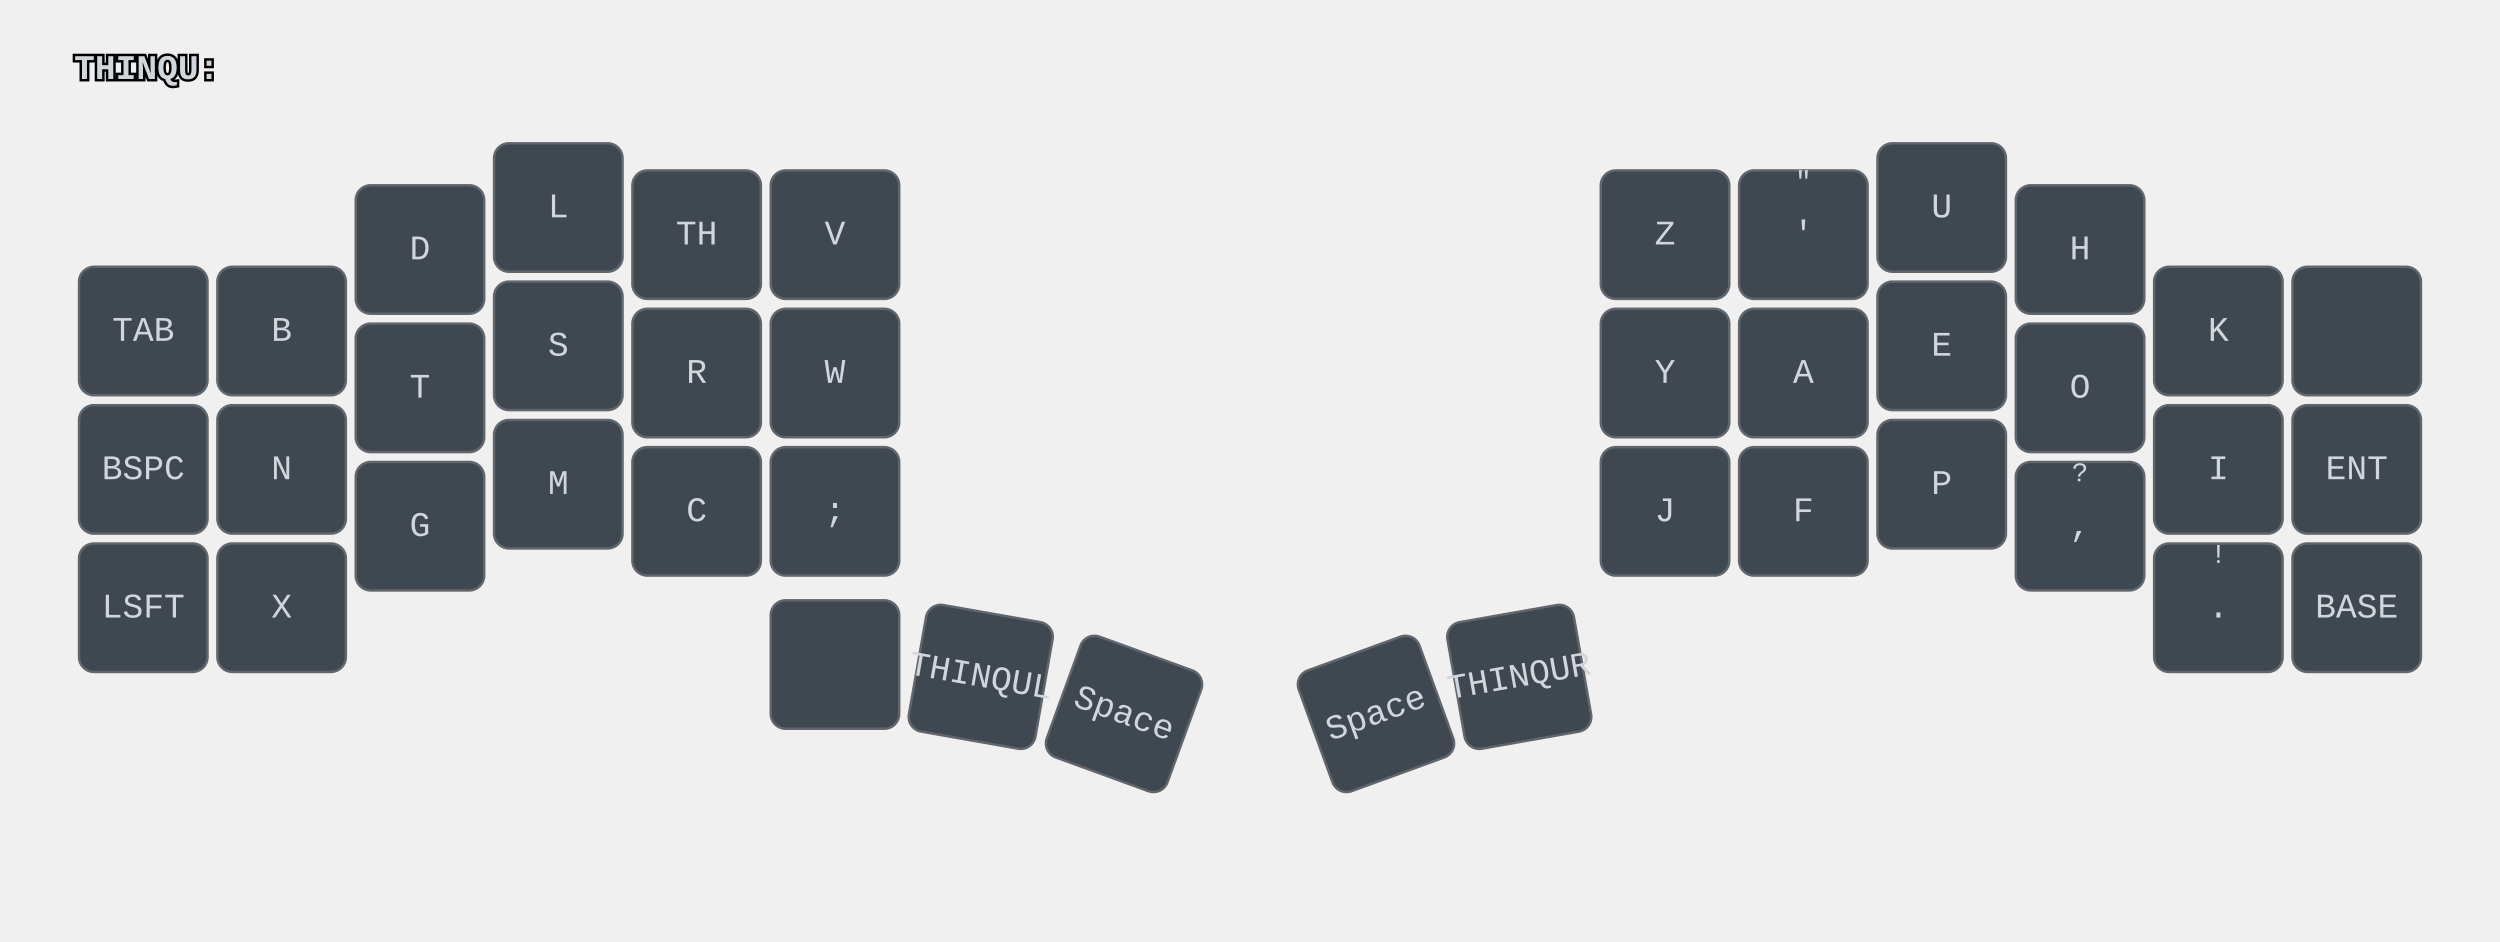
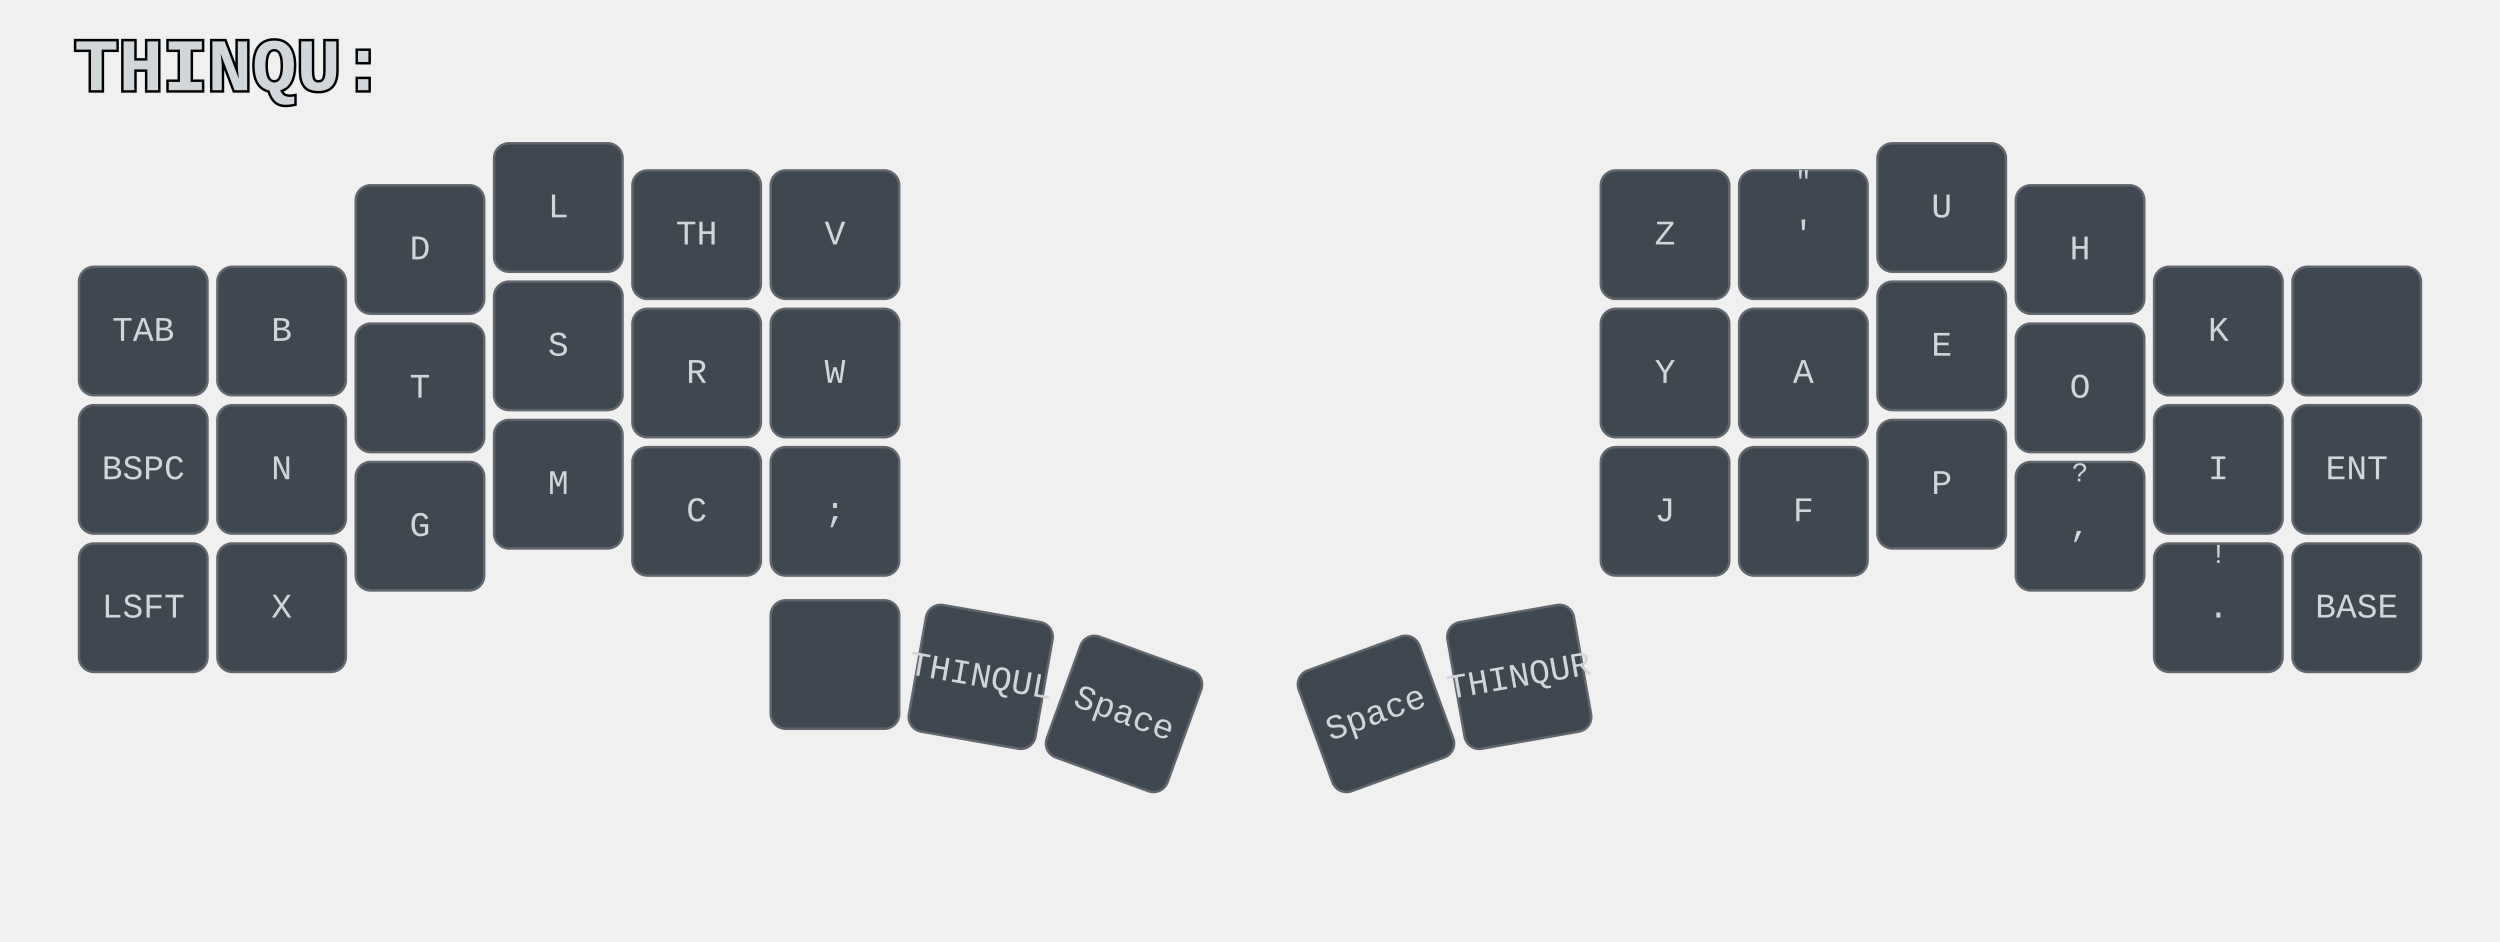
<svg xmlns="http://www.w3.org/2000/svg" width="1012" height="381" viewBox="0 0 1012 381" class="keymap">
  <defs>/* start glyphs */
<svg id="mdi:arrow-bottom-left">
      <svg id="mdi-arrow-bottom-left" viewBox="0 0 24 24">
        <path d="M19,6.41L17.59,5L7,15.59V9H5V19H15V17H8.41L19,6.41Z" />
      </svg>
    </svg>
    <svg id="mdi:arrow-bottom-right">
      <svg id="mdi-arrow-bottom-right" viewBox="0 0 24 24">
        <path d="M5,6.41L6.41,5L17,15.59V9H19V19H9V17H15.59L5,6.41Z" />
      </svg>
    </svg>
    <svg id="mdi:arrow-left">
      <svg id="mdi-arrow-left" viewBox="0 0 24 24">
        <path d="M20,11V13H8L13.5,18.5L12.08,19.92L4.16,12L12.08,4.08L13.5,5.5L8,11H20Z" />
      </svg>
    </svg>
    <svg id="mdi:arrow-right">
      <svg id="mdi-arrow-right" viewBox="0 0 24 24">
        <path d="M4,11V13H16L10.5,18.5L11.92,19.92L19.84,12L11.92,4.08L10.5,5.5L16,11H4Z" />
      </svg>
    </svg>
    <svg id="mdi:arrow-top-left">
      <svg id="mdi-arrow-top-left" viewBox="0 0 24 24">
        <path d="M19,17.59L17.59,19L7,8.41V15H5V5H15V7H8.41L19,17.59Z" />
      </svg>
    </svg>
    <svg id="mdi:arrow-top-right">
      <svg id="mdi-arrow-top-right" viewBox="0 0 24 24">
        <path d="M5,17.59L15.59,7H9V5H19V15H17V8.41L6.41,19L5,17.59Z" />
      </svg>
    </svg>
  </defs>/* end glyphs */
<style>/* inherit to force styles through use tags */
svg path {
    fill: inherit;
}

/* font and background color specifications */
svg.keymap {
-     font-family: SFMono-Regular,Consolas,Liberation Mono,Menlo,monospace;
+     font-family: Monaspace Krypton,Consolas,Liberation Mono,Menlo,monospace;
    font-size: 14px;
    font-kerning: normal;
    text-rendering: optimizeLegibility;
    fill: #24292e;
}

/* default key styling */
rect.key {
    fill: #f6f8fa;
    stroke: #c9cccf;
    stroke-width: 1;
}

/* default key side styling, only used is draw_key_sides is set */
rect.side {
    filter: brightness(90%);
}

/* color accent for combo boxes */
rect.combo, rect.combo-separate {
    fill: #cdf;
}

/* color accent for held keys */
rect.held, rect.combo.held {
    fill: #fdd;
}

/* color accent for ghost (optional) keys */
rect.ghost, rect.combo.ghost {
    stroke-dasharray: 4, 4;
    stroke-width: 2;
}

text {
    text-anchor: middle;
    dominant-baseline: middle;
}

/* styling for layer labels */
text.label {
+  font-size: 30px;
    font-weight: bold;
    text-anchor: start;
    stroke: white;
    stroke-width: 2;
    paint-order: stroke;
}

/* styling for combo tap, and key hold/shifted label text */
text.combo, text.hold, text.shifted {
    font-size: 11px;
}

text.hold {
    text-anchor: middle;
    dominant-baseline: auto;
}

text.shifted {
    text-anchor: middle;
    dominant-baseline: hanging;
}

/* styling for hold/shifted label text in combo box */
text.combo.hold, text.combo.shifted {
    font-size: 8px;
}

/* lighter symbol for transparent keys */
text.trans {
    fill: #7b7e81;
}

/* styling for combo dendrons */
path.combo {
    stroke-width: 1;
    stroke: gray;
    fill: none;
}

/* Start Tabler Icons Cleanup */
/* cannot use height/width with glyphs */
.icon-tabler &gt; path {
    fill: inherit;
    stroke: inherit;
    stroke-width: 2;
}
/* hide tabler's default box */
.icon-tabler &gt; path[stroke="none"][fill="none"] {
    visibility: hidden;
}
/* End Tabler Icons Cleanup */

svg.keymap { fill: #d1d6db; }
rect.key { fill: #3f4750; }
rect.key, rect.combo { stroke: #60666c; }
rect.combo, rect.combo-separate { fill: #1f3d7a; }
rect.held, rect.combo.held { fill: #854747; }
text.label, text.footer { stroke: black; }
text.trans { fill: #7e8184; }
path.combo { stroke: #7f7f7f; }
</style>
  <g transform="translate(30, 0)" class="layer-THINQU">
    <text x="0" y="28" class="label" id="THINQU">THINQU:</text>
    <g transform="translate(0, 56)">
      <g transform="translate(28, 78)" class="key keypos-0">
        <rect rx="6" ry="6" x="-26" y="-26" width="52" height="52" class="key" />
        <text x="0" y="0" class="key tap">TAB</text>
      </g>
      <g transform="translate(84, 78)" class="key keypos-1">
        <rect rx="6" ry="6" x="-26" y="-26" width="52" height="52" class="key" />
        <text x="0" y="0" class="key tap">B</text>
      </g>
      <g transform="translate(140, 45)" class="key keypos-2">
        <rect rx="6" ry="6" x="-26" y="-26" width="52" height="52" class="key" />
        <text x="0" y="0" class="key tap">D</text>
      </g>
      <g transform="translate(196, 28)" class="key keypos-3">
        <rect rx="6" ry="6" x="-26" y="-26" width="52" height="52" class="key" />
        <text x="0" y="0" class="key tap">L</text>
      </g>
      <g transform="translate(252, 39)" class="key keypos-4">
        <rect rx="6" ry="6" x="-26" y="-26" width="52" height="52" class="key" />
        <text x="0" y="0" class="key tap">TH</text>
      </g>
      <g transform="translate(308, 39)" class="key keypos-5">
        <rect rx="6" ry="6" x="-26" y="-26" width="52" height="52" class="key" />
        <text x="0" y="0" class="key tap">V</text>
      </g>
      <g transform="translate(644, 39)" class="key keypos-6">
        <rect rx="6" ry="6" x="-26" y="-26" width="52" height="52" class="key" />
        <text x="0" y="0" class="key tap">Z</text>
      </g>
      <g transform="translate(700, 39)" class="key keypos-7">
        <rect rx="6" ry="6" x="-26" y="-26" width="52" height="52" class="key" />
        <text x="0" y="0" class="key tap">'</text>
        <text x="0" y="-24" class="key shifted">"</text>
      </g>
      <g transform="translate(756, 28)" class="key keypos-8">
        <rect rx="6" ry="6" x="-26" y="-26" width="52" height="52" class="key" />
        <text x="0" y="0" class="key tap">U</text>
      </g>
      <g transform="translate(812, 45)" class="key keypos-9">
        <rect rx="6" ry="6" x="-26" y="-26" width="52" height="52" class="key" />
        <text x="0" y="0" class="key tap">H</text>
      </g>
      <g transform="translate(868, 78)" class="key keypos-10">
        <rect rx="6" ry="6" x="-26" y="-26" width="52" height="52" class="key" />
        <text x="0" y="0" class="key tap">K</text>
      </g>
      <g transform="translate(924, 78)" class="key keypos-11">
        <rect rx="6" ry="6" x="-26" y="-26" width="52" height="52" class="key" />
      </g>
      <g transform="translate(28, 134)" class="key keypos-12">
        <rect rx="6" ry="6" x="-26" y="-26" width="52" height="52" class="key" />
        <text x="0" y="0" class="key tap">BSPC</text>
      </g>
      <g transform="translate(84, 134)" class="key keypos-13">
        <rect rx="6" ry="6" x="-26" y="-26" width="52" height="52" class="key" />
        <text x="0" y="0" class="key tap">N</text>
      </g>
      <g transform="translate(140, 101)" class="key keypos-14">
        <rect rx="6" ry="6" x="-26" y="-26" width="52" height="52" class="key" />
        <text x="0" y="0" class="key tap">T</text>
      </g>
      <g transform="translate(196, 84)" class="key keypos-15">
        <rect rx="6" ry="6" x="-26" y="-26" width="52" height="52" class="key" />
        <text x="0" y="0" class="key tap">S</text>
      </g>
      <g transform="translate(252, 95)" class="key keypos-16">
        <rect rx="6" ry="6" x="-26" y="-26" width="52" height="52" class="key" />
        <text x="0" y="0" class="key tap">R</text>
      </g>
      <g transform="translate(308, 95)" class="key keypos-17">
        <rect rx="6" ry="6" x="-26" y="-26" width="52" height="52" class="key" />
        <text x="0" y="0" class="key tap">W</text>
      </g>
      <g transform="translate(644, 95)" class="key keypos-18">
        <rect rx="6" ry="6" x="-26" y="-26" width="52" height="52" class="key" />
        <text x="0" y="0" class="key tap">Y</text>
      </g>
      <g transform="translate(700, 95)" class="key keypos-19">
        <rect rx="6" ry="6" x="-26" y="-26" width="52" height="52" class="key" />
        <text x="0" y="0" class="key tap">A</text>
      </g>
      <g transform="translate(756, 84)" class="key keypos-20">
        <rect rx="6" ry="6" x="-26" y="-26" width="52" height="52" class="key" />
        <text x="0" y="0" class="key tap">E</text>
      </g>
      <g transform="translate(812, 101)" class="key keypos-21">
        <rect rx="6" ry="6" x="-26" y="-26" width="52" height="52" class="key" />
        <text x="0" y="0" class="key tap">O</text>
      </g>
      <g transform="translate(868, 134)" class="key keypos-22">
        <rect rx="6" ry="6" x="-26" y="-26" width="52" height="52" class="key" />
        <text x="0" y="0" class="key tap">I</text>
      </g>
      <g transform="translate(924, 134)" class="key keypos-23">
        <rect rx="6" ry="6" x="-26" y="-26" width="52" height="52" class="key" />
        <text x="0" y="0" class="key tap">ENT</text>
      </g>
      <g transform="translate(28, 190)" class="key keypos-24">
        <rect rx="6" ry="6" x="-26" y="-26" width="52" height="52" class="key" />
        <text x="0" y="0" class="key tap">LSFT</text>
      </g>
      <g transform="translate(84, 190)" class="key keypos-25">
        <rect rx="6" ry="6" x="-26" y="-26" width="52" height="52" class="key" />
        <text x="0" y="0" class="key tap">X</text>
      </g>
      <g transform="translate(140, 157)" class="key keypos-26">
        <rect rx="6" ry="6" x="-26" y="-26" width="52" height="52" class="key" />
        <text x="0" y="0" class="key tap">G</text>
      </g>
      <g transform="translate(196, 140)" class="key keypos-27">
        <rect rx="6" ry="6" x="-26" y="-26" width="52" height="52" class="key" />
        <text x="0" y="0" class="key tap">M</text>
      </g>
      <g transform="translate(252, 151)" class="key keypos-28">
        <rect rx="6" ry="6" x="-26" y="-26" width="52" height="52" class="key" />
        <text x="0" y="0" class="key tap">C</text>
      </g>
      <g transform="translate(308, 151)" class="key keypos-29">
        <rect rx="6" ry="6" x="-26" y="-26" width="52" height="52" class="key" />
        <text x="0" y="0" class="key tap">;</text>
      </g>
      <g transform="translate(644, 151)" class="key keypos-30">
        <rect rx="6" ry="6" x="-26" y="-26" width="52" height="52" class="key" />
        <text x="0" y="0" class="key tap">J</text>
      </g>
      <g transform="translate(700, 151)" class="key keypos-31">
        <rect rx="6" ry="6" x="-26" y="-26" width="52" height="52" class="key" />
        <text x="0" y="0" class="key tap">F</text>
      </g>
      <g transform="translate(756, 140)" class="key keypos-32">
        <rect rx="6" ry="6" x="-26" y="-26" width="52" height="52" class="key" />
        <text x="0" y="0" class="key tap">P</text>
      </g>
      <g transform="translate(812, 157)" class="key keypos-33">
        <rect rx="6" ry="6" x="-26" y="-26" width="52" height="52" class="key" />
        <text x="0" y="0" class="key tap">,</text>
        <text x="0" y="-24" class="key shifted">?</text>
      </g>
      <g transform="translate(868, 190)" class="key keypos-34">
        <rect rx="6" ry="6" x="-26" y="-26" width="52" height="52" class="key" />
        <text x="0" y="0" class="key tap">.</text>
        <text x="0" y="-24" class="key shifted">!</text>
      </g>
      <g transform="translate(924, 190)" class="key keypos-35">
        <rect rx="6" ry="6" x="-26" y="-26" width="52" height="52" class="key" />
        <text x="0" y="0" class="key tap">BASE</text>
      </g>
      <g transform="translate(308, 213)" class="key keypos-36">
        <rect rx="6" ry="6" x="-26" y="-26" width="52" height="52" class="key" />
      </g>
      <g transform="translate(367, 218) rotate(10.0)" class="key keypos-37">
        <rect rx="6" ry="6" x="-26" y="-26" width="52" height="52" class="key" />
        <text x="0" y="0" class="key tap">THINQUL</text>
      </g>
      <g transform="translate(425, 233) rotate(20.0)" class="key keypos-38">
        <rect rx="6" ry="6" x="-26" y="-26" width="52" height="52" class="key" />
        <text x="0" y="0" class="key tap">Space</text>
      </g>
      <g transform="translate(527, 233) rotate(-20.0)" class="key keypos-39">
        <rect rx="6" ry="6" x="-26" y="-26" width="52" height="52" class="key" />
        <text x="0" y="0" class="key tap">Space</text>
      </g>
      <g transform="translate(585, 218) rotate(-10.0)" class="key keypos-40">
        <rect rx="6" ry="6" x="-26" y="-26" width="52" height="52" class="key" />
        <text x="0" y="0" class="key tap">THINQUR</text>
      </g>
    </g>
  </g>
</svg>
